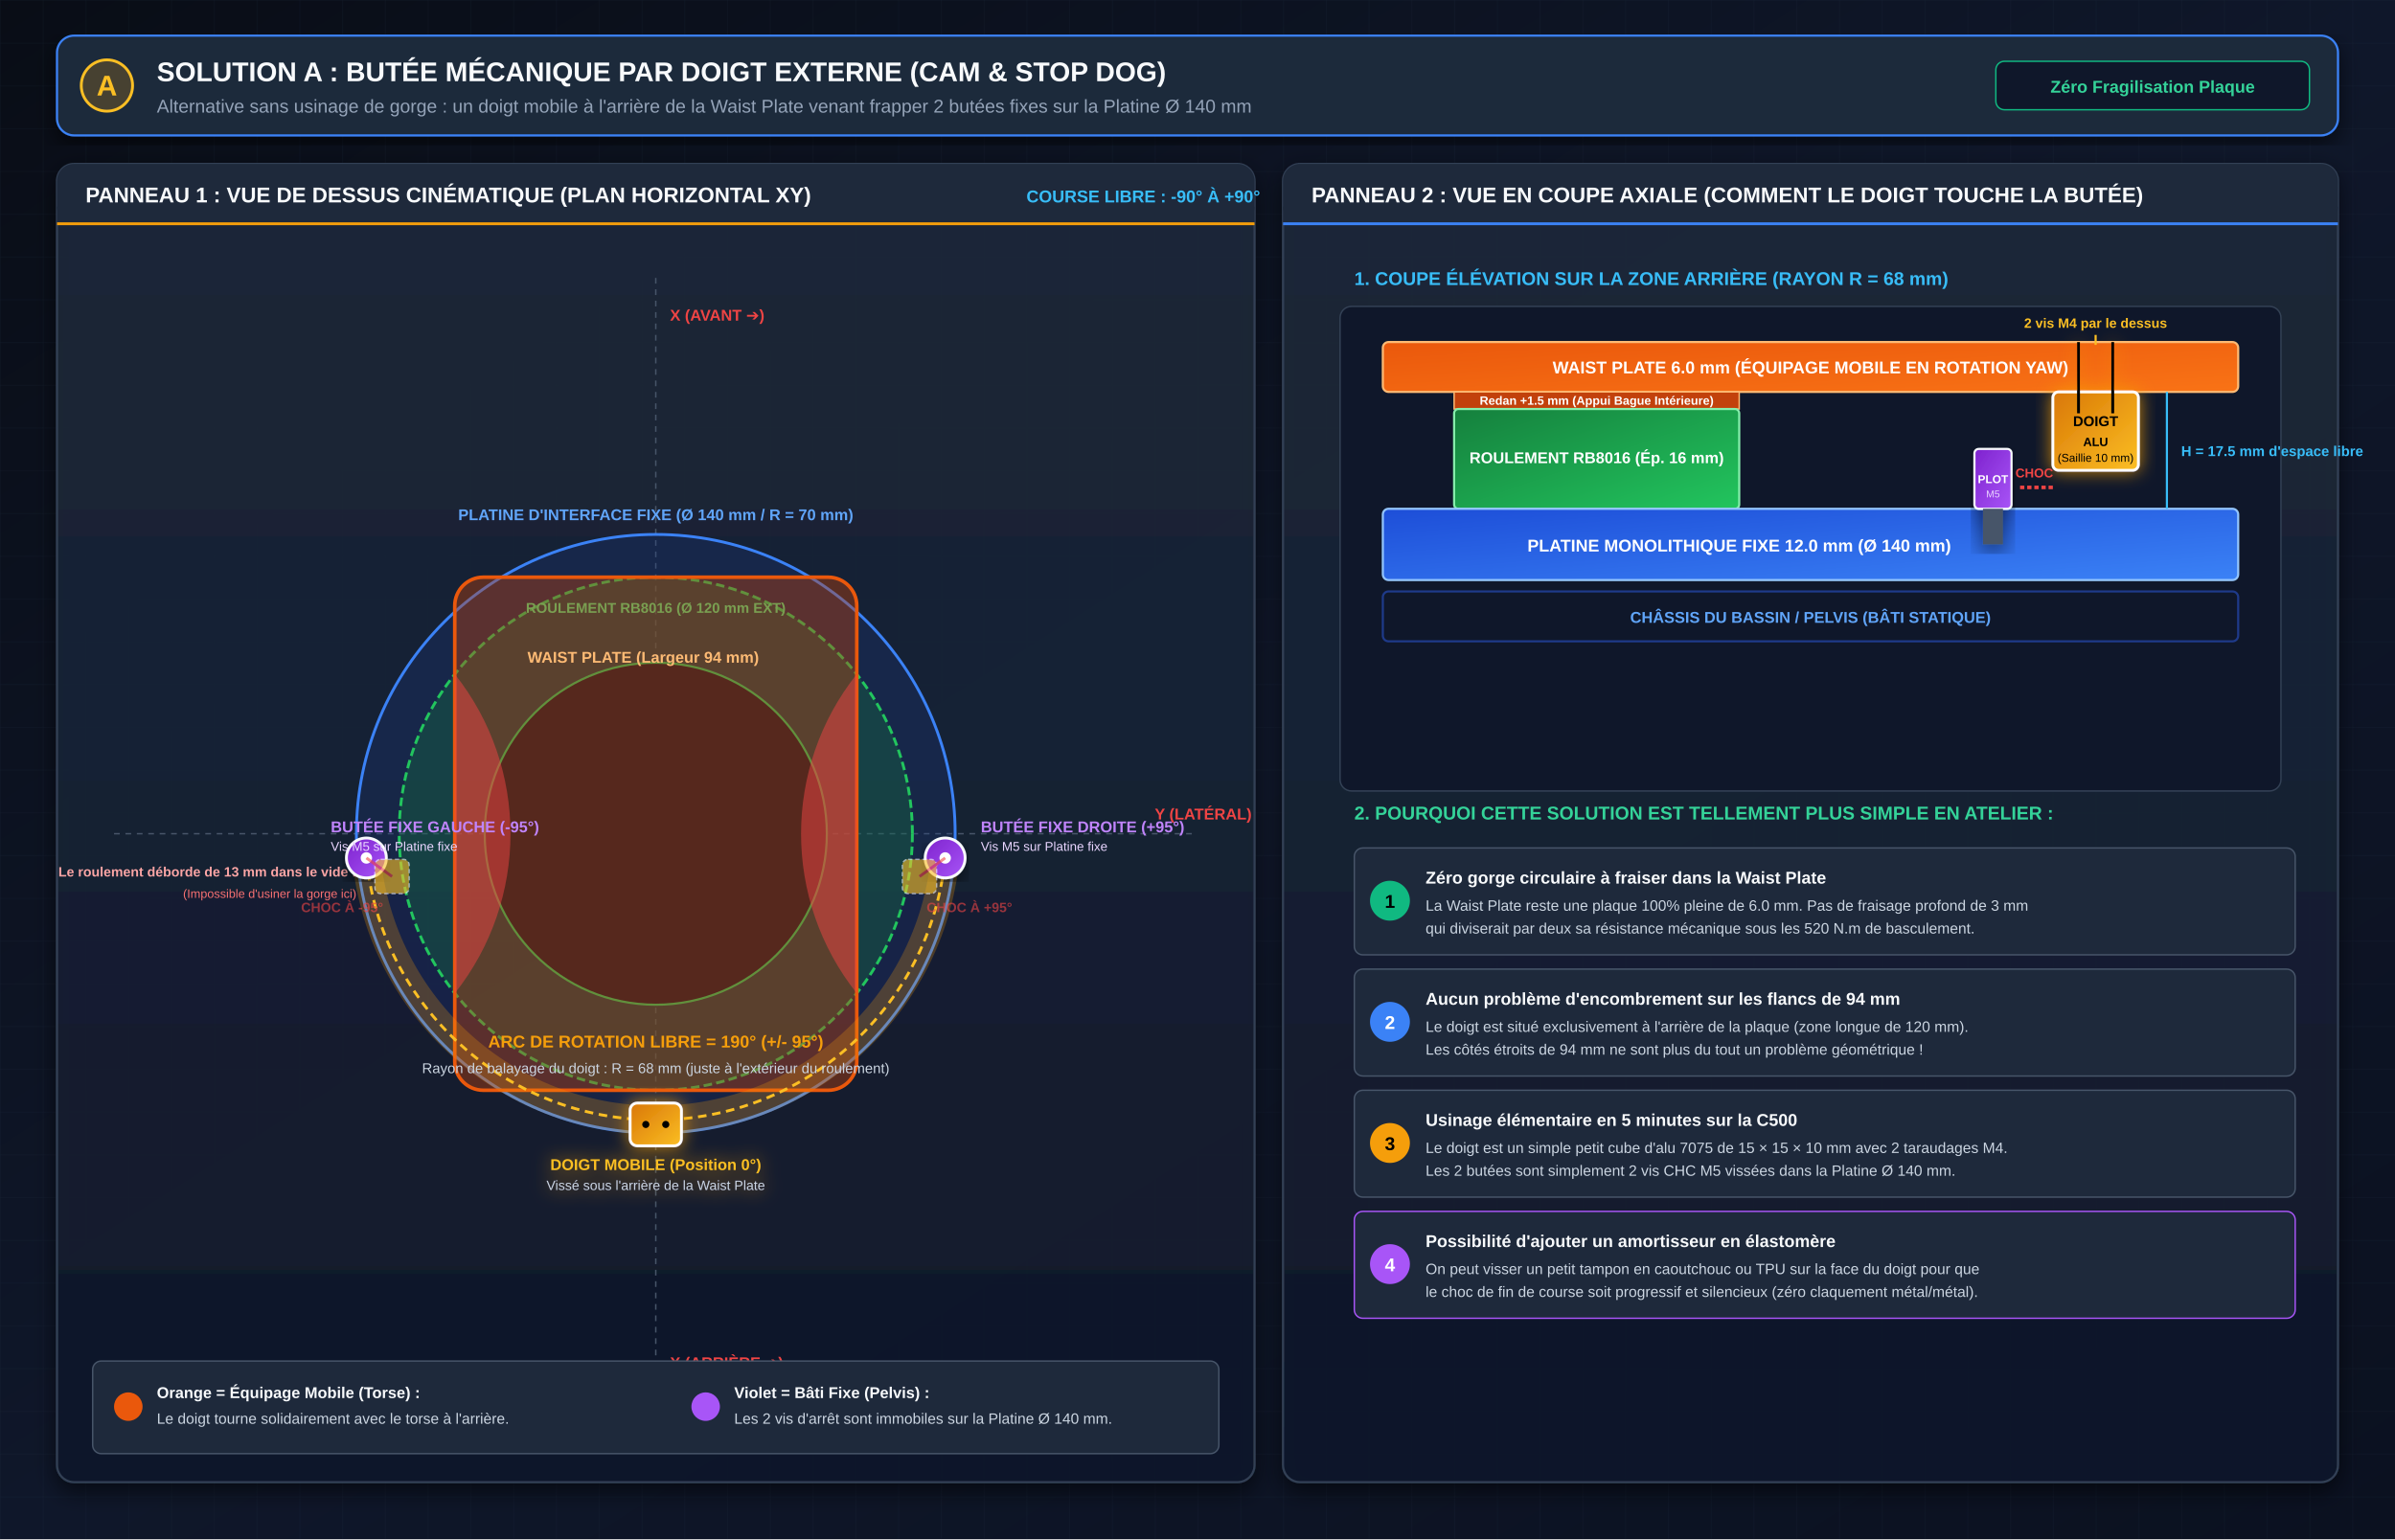
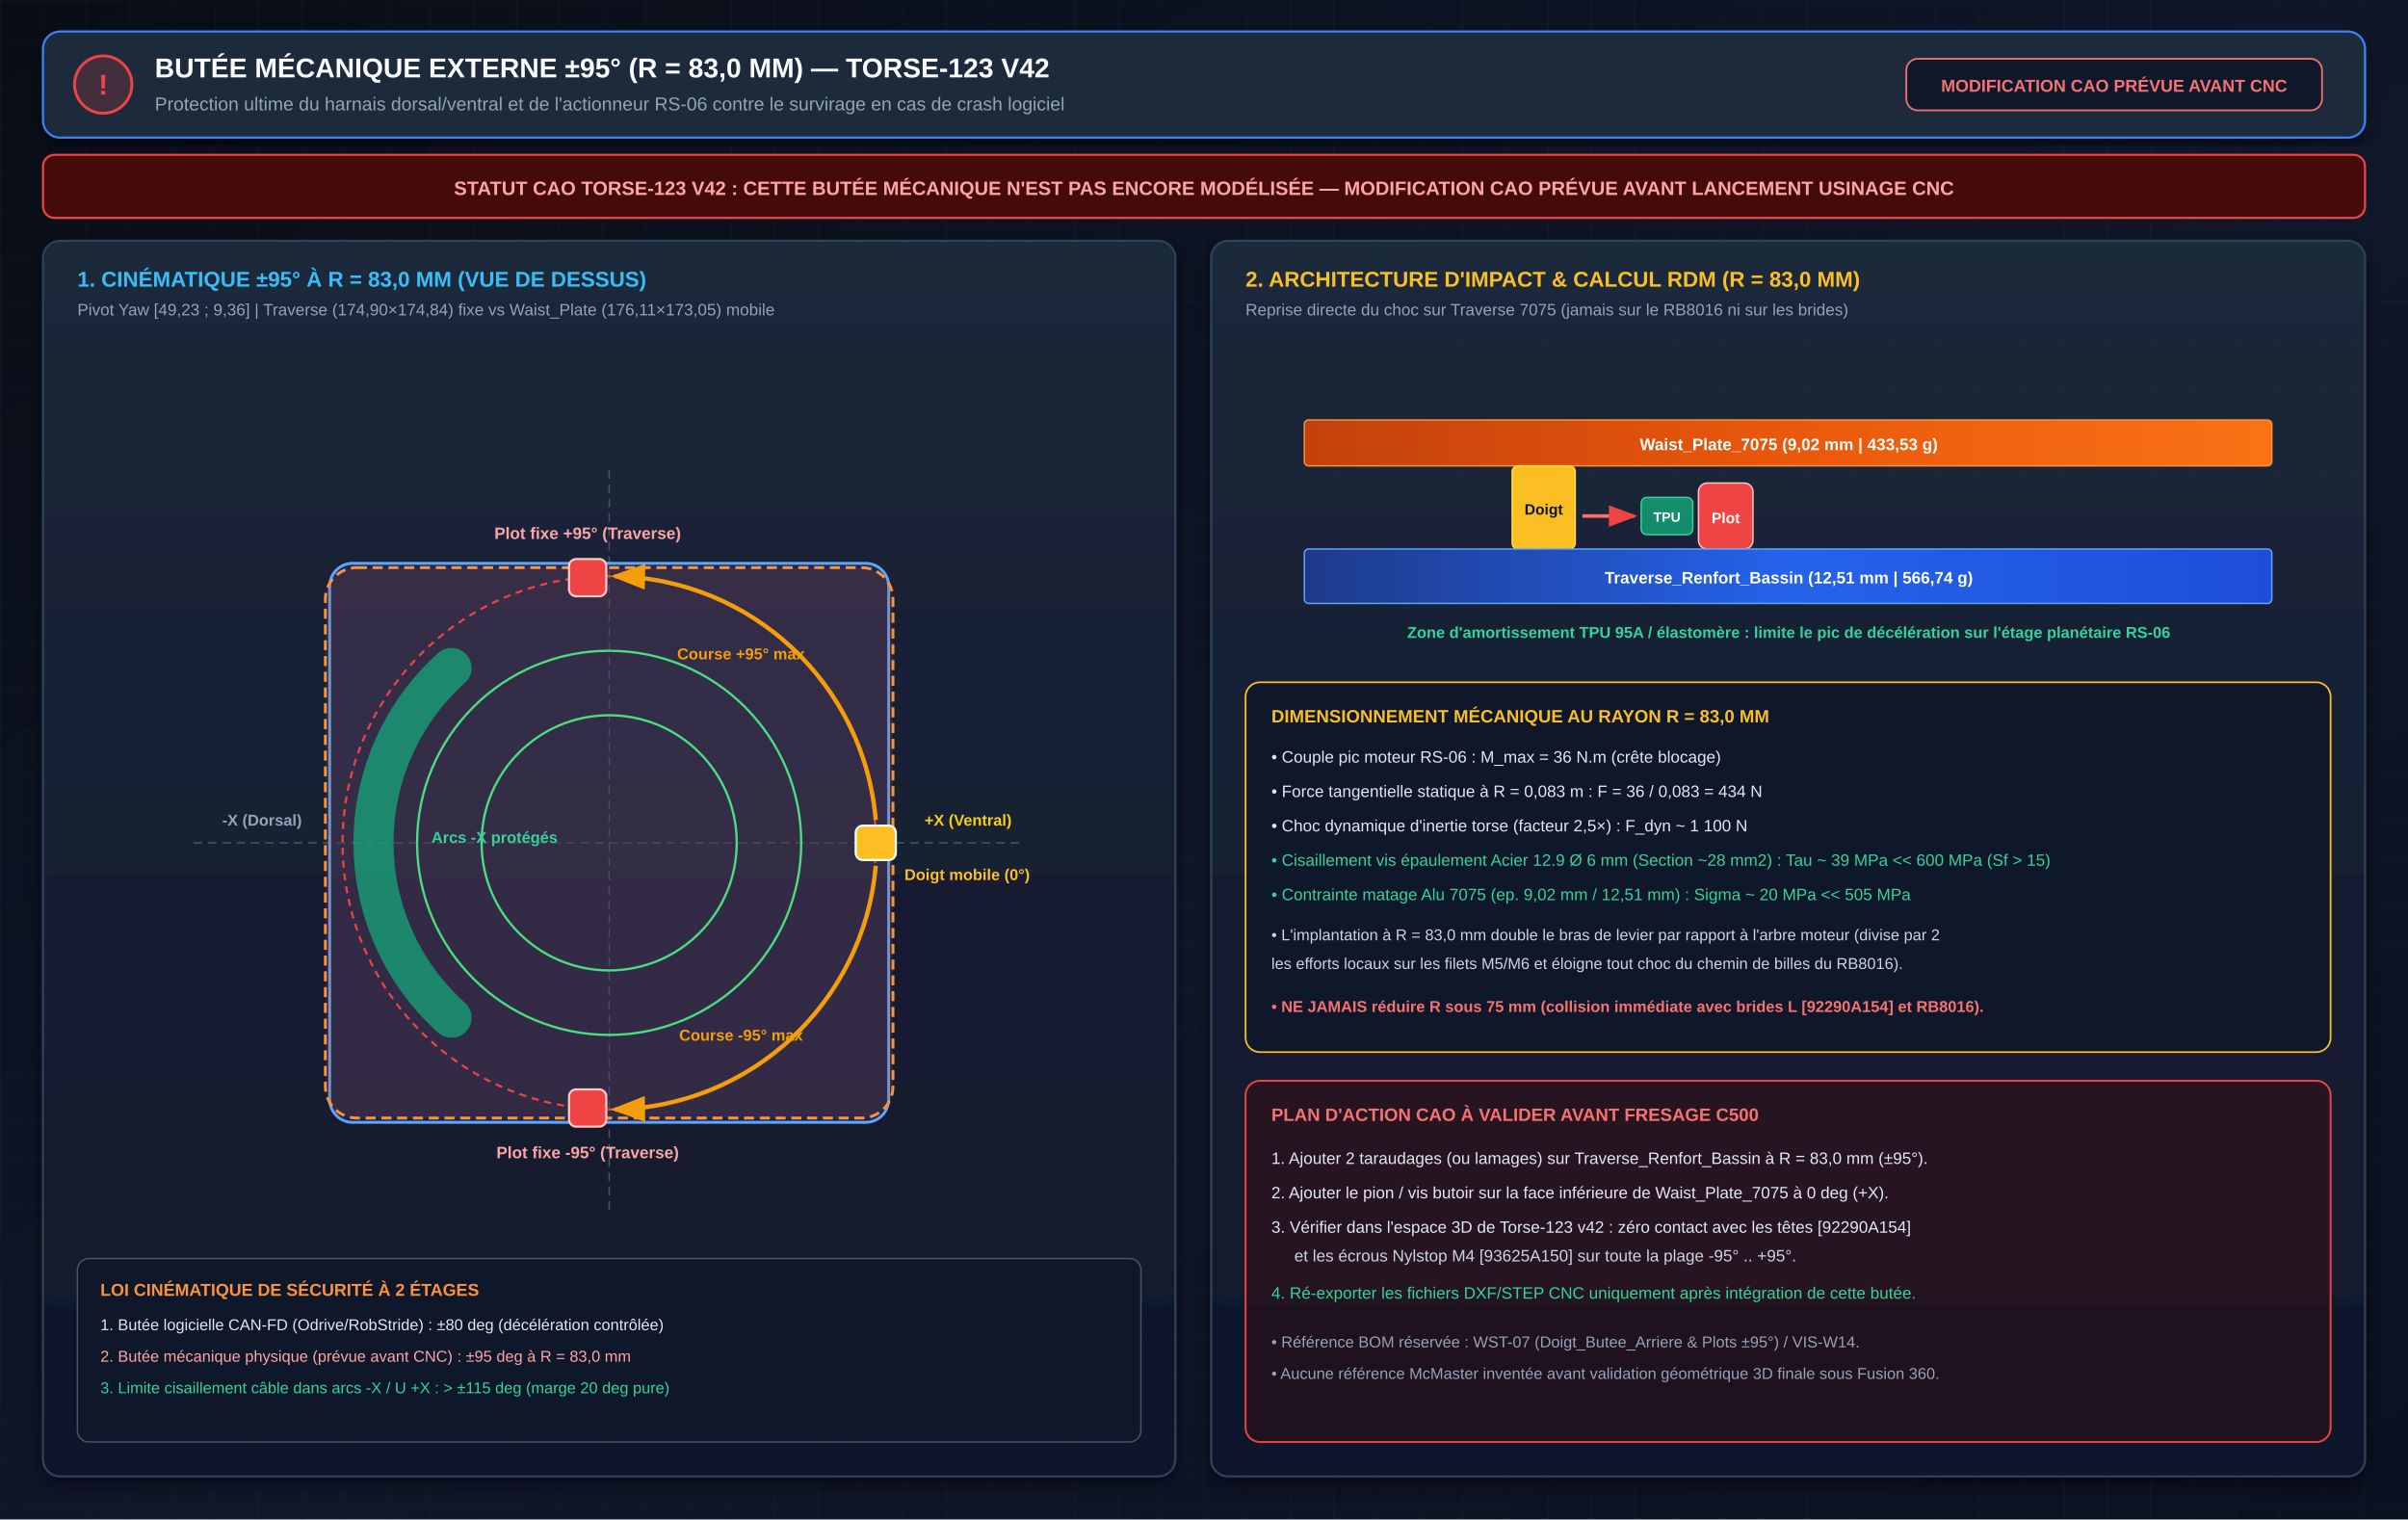
- <svg xmlns="http://www.w3.org/2000/svg" viewBox="0 0 1680 1080" width="100%" height="100%">
+ <svg xmlns="http://www.w3.org/2000/svg" viewBox="0 0 1680 1060" width="100%" height="100%">
  <defs>
    <linearGradient id="bgGrad" x1="0%" y1="0%" x2="100%" y2="100%">
      <stop offset="0%" stop-color="#090d16" />
-       <stop offset="50%" stop-color="#0f172a" />
+       <stop offset="55%" stop-color="#0f172a" />
      <stop offset="100%" stop-color="#0b1120" />
    </linearGradient>
-     <linearGradient id="cardGrad" x1="0%" y1="0%" x2="0%" y2="100%">
-       <stop offset="0%" stop-color="#1e293b" stop-opacity="0.95" />
-       <stop offset="100%" stop-color="#0f172a" stop-opacity="0.95" />
+     <linearGradient id="panelGrad" x1="0%" y1="0%" x2="0%" y2="100%">
+       <stop offset="0%" stop-color="#1e293b" stop-opacity="0.96" />
+       <stop offset="100%" stop-color="#0f172a" stop-opacity="0.96" />
    </linearGradient>
-     <linearGradient id="mobileGrad" x1="0%" y1="0%" x2="100%" y2="100%">
-       <stop offset="0%" stop-color="#ea580c" />
+     <linearGradient id="aluOrange" x1="0%" y1="0%" x2="100%" y2="0%">
+       <stop offset="0%" stop-color="#c2410c" />
+       <stop offset="50%" stop-color="#ea580c" />
      <stop offset="100%" stop-color="#f97316" />
    </linearGradient>
-     <linearGradient id="fixedGrad" x1="0%" y1="0%" x2="100%" y2="100%">
-       <stop offset="0%" stop-color="#1d4ed8" />
-       <stop offset="100%" stop-color="#3b82f6" />
+     <linearGradient id="aluAmber" x1="0%" y1="0%" x2="100%" y2="0%">
+       <stop offset="0%" stop-color="#b45309" />
+       <stop offset="50%" stop-color="#f59e0b" />
+       <stop offset="100%" stop-color="#d97706" />
    </linearGradient>
-     <linearGradient id="bearingGrad" x1="0%" y1="0%" x2="100%" y2="100%">
+     <linearGradient id="aluBlue" x1="0%" y1="0%" x2="100%" y2="0%">
+       <stop offset="0%" stop-color="#1e3a8a" />
+       <stop offset="50%" stop-color="#2563eb" />
+       <stop offset="100%" stop-color="#1d4ed8" />
+     </linearGradient>
+     <linearGradient id="steelGreen" x1="0%" y1="0%" x2="100%" y2="0%">
      <stop offset="0%" stop-color="#15803d" />
-       <stop offset="100%" stop-color="#22c55e" />
+       <stop offset="50%" stop-color="#22c55e" />
+       <stop offset="100%" stop-color="#16a34a" />
    </linearGradient>
-     <linearGradient id="fingerGrad" x1="0%" y1="0%" x2="100%" y2="100%">
-       <stop offset="0%" stop-color="#d97706" />
-       <stop offset="100%" stop-color="#fbbf24" />
+     <linearGradient id="motorSlate" x1="0%" y1="0%" x2="100%" y2="0%">
+       <stop offset="0%" stop-color="#334155" />
+       <stop offset="50%" stop-color="#475569" />
+       <stop offset="100%" stop-color="#1e293b" />
    </linearGradient>
-     <linearGradient id="postGrad" x1="0%" y1="0%" x2="100%" y2="100%">
-       <stop offset="0%" stop-color="#7e22ce" />
-       <stop offset="100%" stop-color="#a855f7" />
-     </linearGradient>
-     <filter id="dropShadow" x="-10%" y="-10%" width="120%" height="120%">
-       <feDropShadow dx="0" dy="6" stdDeviation="8" flood-color="#000000" flood-opacity="0.6" />
+     <pattern id="gridPat" width="30" height="30" patternUnits="userSpaceOnUse">
+       <path d="M 30 0 L 0 0 0 30" fill="none" stroke="#334155" stroke-width="0.55" stroke-opacity="0.28" />
+     </pattern>
+     <marker id="arrCyan" markerWidth="8" markerHeight="8" refX="7" refY="4" orient="auto">
+       <polygon points="0 1, 8 4, 0 7" fill="#38bdf8" />
+     </marker>
+     <marker id="arrRed" markerWidth="8" markerHeight="8" refX="7" refY="4" orient="auto">
+       <polygon points="0 1, 8 4, 0 7" fill="#ef4444" />
+     </marker>
+     <marker id="arrAmber" markerWidth="8" markerHeight="8" refX="7" refY="4" orient="auto">
+       <polygon points="0 1, 8 4, 0 7" fill="#f59e0b" />
+     </marker>
+     <marker id="arrGreen" markerWidth="8" markerHeight="8" refX="7" refY="4" orient="auto">
+       <polygon points="0 1, 8 4, 0 7" fill="#10b981" />
+     </marker>
+     <filter id="cardShadow" x="-8%" y="-8%" width="116%" height="116%">
+       <feDropShadow dx="0" dy="5" stdDeviation="6" flood-color="#000000" flood-opacity="0.55" />
    </filter>
-     <filter id="glowAmber" x="-20%" y="-20%" width="140%" height="140%">
-       <feDropShadow dx="0" dy="0" stdDeviation="6" flood-color="#f59e0b" flood-opacity="0.8" />
-     </filter>
-     <filter id="glowCyan" x="-20%" y="-20%" width="140%" height="140%">
-       <feDropShadow dx="0" dy="0" stdDeviation="6" flood-color="#38bdf8" flood-opacity="0.7" />
-     </filter>
-     <pattern id="techGrid" width="30" height="30" patternUnits="userSpaceOnUse">
-       <path d="M 30 0 L 0 0 0 30" fill="none" stroke="#334155" stroke-width="0.5" stroke-opacity="0.25" />
-     </pattern>
  </defs>
-   <rect width="1680" height="1080" fill="url(#bgGrad)" />
-   <rect width="1680" height="1080" fill="url(#techGrid)" />
-   <g transform="translate(40, 25)">
-     <rect width="1600" height="70" rx="12" fill="#1e293b" stroke="#3b82f6" stroke-width="1.5" filter="url(#dropShadow)" />
-     <circle cx="35" cy="35" r="18" fill="#f59e0b" fill-opacity="0.2" stroke="#fbbf24" stroke-width="2" />
-     <text x="35" y="42" font-family="Arial, sans-serif" font-size="20" font-weight="bold" fill="#fbbf24" text-anchor="middle">A</text>
-     <text x="70" y="32" font-family="Arial, sans-serif" font-size="19" font-weight="bold" fill="#f8fafc">
-       SOLUTION A : BUTÉE MÉCANIQUE PAR DOIGT EXTERNE (CAM &amp; STOP DOG)
-     </text>
-     <text x="70" y="54" font-family="Arial, sans-serif" font-size="13" fill="#94a3b8">
-       Alternative sans usinage de gorge : un doigt mobile à l'arrière de la Waist Plate venant frapper 2 butées fixes sur la Platine Ø 140 mm
-     </text>
-     <rect x="1360" y="18" width="220" height="34" rx="6" fill="#0f172a" stroke="#10b981" stroke-width="1" />
-     <text x="1470" y="40" font-family="Arial, sans-serif" font-size="12" font-weight="bold" fill="#34d399" text-anchor="middle">
-       Zéro Fragilisation Plaque
-     </text>
+   <rect width="1680" height="1060" fill="url(#bgGrad)" />
+   <rect width="1680" height="1060" fill="url(#gridPat)" />
+   <g transform="translate(30, 22)">
+     <rect width="1620" height="74" rx="12" fill="#1e293b" stroke="#3b82f6" stroke-width="1.5" filter="url(#cardShadow)" />
+     <circle cx="42" cy="37" r="20" fill="#ef4444" fill-opacity="0.18" stroke="#ef4444" stroke-width="2" />
+     <text x="42" y="44" font-family="Arial, sans-serif" font-size="20" font-weight="bold" fill="#ef4444" text-anchor="middle">!</text>
+     <text x="78" y="32" font-family="Arial, sans-serif" font-size="19" font-weight="bold" fill="#f8fafc">BUTÉE MÉCANIQUE EXTERNE ±95° (R = 83,0 MM) — TORSE-123 V42</text>
+     <text x="78" y="55" font-family="Arial, sans-serif" font-size="13" fill="#94a3b8">Protection ultime du harnais dorsal/ventral et de l'actionneur RS-06 contre le survirage en cas de crash logiciel</text>
+     <rect x="1300" y="19" width="290" height="36" rx="8" fill="#0f172a" stroke="#f87171" stroke-width="1.2" />
+     <text x="1445" y="42" font-family="Arial, sans-serif" font-size="12" font-weight="bold" fill="#f87171" text-anchor="middle">MODIFICATION CAO PRÉVUE AVANT CNC</text>
  </g>
-   <g transform="translate(40, 115)">
-     <rect width="840" height="925" rx="12" fill="url(#cardGrad)" stroke="#334155" stroke-width="1.5" filter="url(#dropShadow)" />
-     <rect width="840" height="42" rx="12" fill="#1e293b" />
-     <rect y="30" width="840" height="12" fill="#1e293b" />
-     <line x1="0" y1="42" x2="840" y2="42" stroke="#f59e0b" stroke-width="2" />
-     <text x="20" y="27" font-family="Arial, sans-serif" font-size="15" font-weight="bold" fill="#f8fafc">
-       PANNEAU 1 : VUE DE DESSUS CINÉMATIQUE (PLAN HORIZONTAL XY)
-     </text>
-     <text x="680" y="27" font-family="Arial, sans-serif" font-size="12" font-weight="bold" fill="#38bdf8">
-       COURSE LIBRE : -90° À +90°
-     </text>
-     <g transform="translate(420, 470)">
-       <line x1="-380" y1="0" x2="380" y2="0" stroke="#475569" stroke-width="1" stroke-dasharray="4,4" />
-       <line x1="0" y1="-390" x2="0" y2="390" stroke="#475569" stroke-width="1" stroke-dasharray="4,4" />
-       <text x="350" y="-10" font-family="Arial, sans-serif" font-size="11" font-weight="bold" fill="#ef4444">Y (LATÉRAL)</text>
-       <text x="10" y="-360" font-family="Arial, sans-serif" font-size="11" font-weight="bold" fill="#ef4444">X (AVANT ➔)</text>
-       <text x="10" y="375" font-family="Arial, sans-serif" font-size="11" font-weight="bold" fill="#ef4444">X (ARRIÈRE ➔)</text>
-       <circle cx="0" cy="0" r="210" fill="#1e3a8a" fill-opacity="0.25" stroke="#3b82f6" stroke-width="2" />
-       <text x="0" y="-220" font-family="Arial, sans-serif" font-size="11" font-weight="bold" fill="#60a5fa" text-anchor="middle">
-         PLATINE D'INTERFACE FIXE (Ø 140 mm / R = 70 mm)
-       </text>
-       <circle cx="0" cy="0" r="180" fill="#15803d" fill-opacity="0.3" stroke="#22c55e" stroke-width="2" stroke-dasharray="6,3" />
-       <circle cx="0" cy="0" r="120" fill="#0f172a" stroke="#22c55e" stroke-width="1.5" />
-       <text x="0" y="-155" font-family="Arial, sans-serif" font-size="10" font-weight="bold" fill="#4ade80" text-anchor="middle">
-         ROULEMENT RB8016 (Ø 120 mm EXT)
-       </text>
-       <rect x="-141" y="-180" width="282" height="360" rx="20" fill="#c2410c" fill-opacity="0.4" stroke="#ea580c" stroke-width="2.5" />
-       <text x="-90" y="-120" font-family="Arial, sans-serif" font-size="11" font-weight="bold" fill="#fdba74">
-         WAIST PLATE (Largeur 94 mm)
-       </text>
-       <path d="M -141 -112 A 180 180 0 0 1 -141 112 Z" fill="#ef4444" fill-opacity="0.5" />
-       <path d="M 141 -112 A 180 180 0 0 0 141 112 Z" fill="#ef4444" fill-opacity="0.5" />
-       <text x="-210" y="30" font-family="Arial, sans-serif" font-size="9.5" font-weight="bold" fill="#fca5a5" text-anchor="end">
-         Le roulement déborde de 13 mm dans le vide !
-       </text>
-       <text x="-210" y="45" font-family="Arial, sans-serif" font-size="8.5" fill="#f87171" text-anchor="end">
-         (Impossible d'usiner la gorge ici)
-       </text>
-       <path d="M -203 17 A 204 204 0 0 0 203 17" fill="none" stroke="#f59e0b" stroke-width="20" stroke-opacity="0.25" stroke-linecap="round" />
-       <path d="M -203 17 A 204 204 0 0 0 203 17" fill="none" stroke="#fbbf24" stroke-width="2" stroke-dasharray="6,4" />
-       <g transform="translate(-203, 17)">
-         <circle cx="0" cy="0" r="14" fill="url(#postGrad)" stroke="#f8fafc" stroke-width="2" filter="url(#dropShadow)" />
-         <circle cx="0" cy="0" r="4" fill="#ffffff" />
-         <text x="-25" y="-18" font-family="Arial, sans-serif" font-size="11" font-weight="bold" fill="#c084fc">
-           BUTÉE FIXE GAUCHE (-95°)
-         </text>
-         <text x="-25" y="-5" font-family="Arial, sans-serif" font-size="9" fill="#e9d5ff">
-           Vis M5 sur Platine fixe
-         </text>
-       </g>
-       <g transform="translate(203, 17)">
-         <circle cx="0" cy="0" r="14" fill="url(#postGrad)" stroke="#f8fafc" stroke-width="2" filter="url(#dropShadow)" />
-         <circle cx="0" cy="0" r="4" fill="#ffffff" />
-         <text x="25" y="-18" font-family="Arial, sans-serif" font-size="11" font-weight="bold" fill="#c084fc">
-           BUTÉE FIXE DROITE (+95°)
-         </text>
-         <text x="25" y="-5" font-family="Arial, sans-serif" font-size="9" fill="#e9d5ff">
-           Vis M5 sur Platine fixe
-         </text>
-       </g>
-       <g transform="translate(0, 204)" filter="url(#glowAmber)">
-         <rect x="-18" y="-15" width="36" height="30" rx="5" fill="url(#fingerGrad)" stroke="#ffffff" stroke-width="2" />
-         <circle cx="-7" cy="0" r="2.5" fill="#000000" />
-         <circle cx="7" cy="0" r="2.5" fill="#000000" />
-         <text x="0" y="32" font-family="Arial, sans-serif" font-size="11" font-weight="bold" fill="#fbbf24" text-anchor="middle">
-           DOIGT MOBILE (Position 0°)
-         </text>
-         <text x="0" y="46" font-family="Arial, sans-serif" font-size="9.5" fill="#cbd5e1" text-anchor="middle">
-           Vissé sous l'arrière de la Waist Plate
-         </text>
-       </g>
-       <g transform="translate(-185, 30)" opacity="0.6">
-         <rect x="-12" y="-12" width="24" height="24" rx="4" fill="#fbbf24" stroke="#ffffff" stroke-dasharray="3,2" />
-         <line x1="0" y1="0" x2="-18" y2="-13" stroke="#ef4444" stroke-width="2" />
-         <text x="-35" y="25" font-family="Arial, sans-serif" font-size="9.5" font-weight="bold" fill="#ef4444" text-anchor="middle">
-           CHOC À -95°
-         </text>
-       </g>
-       <g transform="translate(185, 30)" opacity="0.6">
-         <rect x="-12" y="-12" width="24" height="24" rx="4" fill="#fbbf24" stroke="#ffffff" stroke-dasharray="3,2" />
-         <line x1="0" y1="0" x2="18" y2="-13" stroke="#ef4444" stroke-width="2" />
-         <text x="35" y="25" font-family="Arial, sans-serif" font-size="9.5" font-weight="bold" fill="#ef4444" text-anchor="middle">
-           CHOC À +95°
-         </text>
-       </g>
-       <text x="0" y="150" font-family="Arial, sans-serif" font-size="12" font-weight="bold" fill="#f59e0b" text-anchor="middle">
-         ARC DE ROTATION LIBRE = 190° (+/- 95°)
-       </text>
-       <text x="0" y="168" font-family="Arial, sans-serif" font-size="10" fill="#cbd5e1" text-anchor="middle">
-         Rayon de balayage du doigt : R = 68 mm (juste à l'extérieur du roulement)
-       </text>
+   <g transform="translate(30, 108)">
+     <rect width="1620" height="44" rx="8" fill="#450a0a" stroke="#ef4444" stroke-width="1.5" />
+     <text x="810" y="28" font-family="Arial, sans-serif" font-size="13.5" font-weight="bold" fill="#fca5a5" text-anchor="middle">STATUT CAO TORSE-123 V42 : CETTE BUTÉE MÉCANIQUE N'EST PAS ENCORE MODÉLISÉE — MODIFICATION CAO PRÉVUE AVANT LANCEMENT USINAGE CNC</text>
+   </g>
+   <g transform="translate(30, 168)">
+     <rect width="790" height="862" rx="12" fill="url(#panelGrad)" stroke="#334155" stroke-width="1.5" filter="url(#cardShadow)" />
+     <text x="24" y="32" font-family="Arial, sans-serif" font-size="15" font-weight="bold" fill="#38bdf8">1. CINÉMATIQUE ±95° À R = 83,0 MM (VUE DE DESSUS)</text>
+     <text x="24" y="52" font-family="Arial, sans-serif" font-size="11.5" fill="#94a3b8">Pivot Yaw [49,23 ; 9,36] | Traverse (174,90×174,84) fixe vs Waist_Plate (176,11×173,05) mobile</text>
+     <g transform="translate(395, 420)">
+       <line x1="-290" y1="0" x2="290" y2="0" stroke="#475569" stroke-dasharray="6,4" />
+       <line x1="0" y1="-260" x2="0" y2="260" stroke="#475569" stroke-dasharray="6,4" />
+       <text x="-270" y="-12" font-family="Arial, sans-serif" font-size="11" font-weight="bold" fill="#94a3b8">-X (Dorsal)</text>
+       <text x="220" y="-12" font-family="Arial, sans-serif" font-size="11" font-weight="bold" fill="#facc15">+X (Ventral)</text>
+       <rect x="-195" y="-195" width="390" height="390" rx="16" fill="#1e3a8a" fill-opacity="0.35" stroke="#60a5fa" stroke-width="2" />
+       <rect x="-198" y="-192" width="396" height="384" rx="22" fill="#c2410c" fill-opacity="0.16" stroke="#fb923c" stroke-width="2" stroke-dasharray="7,4" />
+       <circle cx="0" cy="0" r="134" fill="none" stroke="#4ade80" stroke-width="1.6" />
+       <circle cx="0" cy="0" r="89" fill="none" stroke="#4ade80" stroke-width="1.6" />
+       <circle cx="0" cy="0" r="186" fill="none" stroke="#ef4444" stroke-width="1.5" stroke-dasharray="5,4" />
+       <path d="M -110 -122 A 164 164 0 0 0 -110 122" fill="none" stroke="#10b981" stroke-width="28" stroke-linecap="round" stroke-opacity="0.65" />
+       <rect x="172" y="-12" width="28" height="24" rx="5" fill="#fbbf24" stroke="#ffffff" stroke-width="1.5" />
+       <text x="206" y="26" font-family="Arial, sans-serif" font-size="11" font-weight="bold" fill="#fbbf24">Doigt mobile (0°)</text>
+       <rect x="-28" y="-198" width="26" height="26" rx="5" fill="#ef4444" stroke="#fecaca" stroke-width="1.5" />
+       <rect x="-28" y="172" width="26" height="26" rx="5" fill="#ef4444" stroke="#fecaca" stroke-width="1.5" />
+       <text x="-15" y="-212" font-family="Arial, sans-serif" font-size="11.5" font-weight="bold" fill="#fca5a5" text-anchor="middle">Plot fixe +95° (Traverse)</text>
+       <text x="-15" y="220" font-family="Arial, sans-serif" font-size="11.5" font-weight="bold" fill="#fca5a5" text-anchor="middle">Plot fixe -95° (Traverse)</text>
+       <path d="M 186 -16 A 186 186 0 0 0 4 -186" fill="none" stroke="#f59e0b" stroke-width="3" marker-end="url(#arrAmber)" />
+       <path d="M 186 16 A 186 186 0 0 1 4 186" fill="none" stroke="#f59e0b" stroke-width="3" marker-end="url(#arrAmber)" />
+       <text x="92" y="-128" font-family="Arial, sans-serif" font-size="11" font-weight="bold" fill="#f59e0b" text-anchor="middle">Course +95° max</text>
+       <text x="92" y="138" font-family="Arial, sans-serif" font-size="11" font-weight="bold" fill="#f59e0b" text-anchor="middle">Course -95° max</text>
+       <text x="-80" y="0" font-family="Arial, sans-serif" font-size="11" font-weight="bold" fill="#34d399" text-anchor="middle">Arcs -X protégés</text>
    </g>
-     <g transform="translate(25, 840)">
-       <rect width="790" height="65" rx="6" fill="#1e293b" stroke="#475569" stroke-width="1" />
-       <circle cx="25" cy="32" r="10" fill="#ea580c" />
-       <text x="45" y="26" font-family="Arial, sans-serif" font-size="11" font-weight="bold" fill="#f8fafc">
-         Orange = Équipage Mobile (Torse) :
-       </text>
-       <text x="45" y="44" font-family="Arial, sans-serif" font-size="10.5" fill="#cbd5e1">
-         Le doigt tourne solidairement avec le torse à l'arrière.
-       </text>
-       <circle cx="430" cy="32" r="10" fill="#a855f7" />
-       <text x="450" y="26" font-family="Arial, sans-serif" font-size="11" font-weight="bold" fill="#f8fafc">
-         Violet = Bâti Fixe (Pelvis) :
-       </text>
-       <text x="450" y="44" font-family="Arial, sans-serif" font-size="10.5" fill="#cbd5e1">
-         Les 2 vis d'arrêt sont immobiles sur la Platine Ø 140 mm.
-       </text>
+     <rect x="24" y="710" width="742" height="128" rx="8" fill="#0f172a" stroke="#475569" />
+     <text x="40" y="736" font-family="Arial, sans-serif" font-size="12" font-weight="bold" fill="#fb923c">LOI CINÉMATIQUE DE SÉCURITÉ À 2 ÉTAGES</text>
+     <text x="40" y="760" font-family="Arial, sans-serif" font-size="11" fill="#e2e8f0">1. Butée logicielle CAN-FD (Odrive/RobStride) : ±80 deg (décélération contrôlée)</text>
+     <text x="40" y="782" font-family="Arial, sans-serif" font-size="11" fill="#fca5a5">2. Butée mécanique physique (prévue avant CNC) : ±95 deg à R = 83,0 mm</text>
+     <text x="40" y="804" font-family="Arial, sans-serif" font-size="11" fill="#34d399">3. Limite cisaillement câble dans arcs -X / U +X : &gt; ±115 deg (marge 20 deg pure)</text>
+   </g>
+   <g transform="translate(845, 168)">
+     <rect width="805" height="862" rx="12" fill="url(#panelGrad)" stroke="#334155" stroke-width="1.5" filter="url(#cardShadow)" />
+     <text x="24" y="32" font-family="Arial, sans-serif" font-size="15" font-weight="bold" fill="#fbbf24">2. ARCHITECTURE D'IMPACT &amp; CALCUL RDM (R = 83,0 MM)</text>
+     <text x="24" y="52" font-family="Arial, sans-serif" font-size="11.5" fill="#94a3b8">Reprise directe du choc sur Traverse 7075 (jamais sur le RB8016 ni sur les brides)</text>
+     <g transform="translate(65, 95)">
+       <rect x="0" y="30" width="675" height="32" rx="3" fill="url(#aluOrange)" stroke="#fb923c" />
+       <text x="338" y="51" font-family="Arial, sans-serif" font-size="11.5" font-weight="bold" fill="#fff" text-anchor="middle">Waist_Plate_7075 (9,02 mm | 433,53 g)</text>
+       <rect x="145" y="62" width="44" height="58" rx="4" fill="#fbbf24" stroke="#fde047" />
+       <text x="167" y="96" font-family="Arial, sans-serif" font-size="10.5" font-weight="bold" fill="#0f172a" text-anchor="middle">Doigt</text>
+       <rect x="275" y="74" width="38" height="46" rx="6" fill="#ef4444" stroke="#fecaca" />
+       <text x="294" y="102" font-family="Arial, sans-serif" font-size="10.5" font-weight="bold" fill="#fff" text-anchor="middle">Plot</text>
+       <rect x="235" y="84" width="36" height="26" rx="4" fill="#10b981" fill-opacity="0.7" stroke="#34d399" />
+       <text x="253" y="101" font-family="Arial, sans-serif" font-size="9.5" font-weight="bold" fill="#fff" text-anchor="middle">TPU</text>
+       <line x1="194" y1="97" x2="230" y2="97" stroke="#f87171" stroke-width="2.5" marker-end="url(#arrRed)" />
+       <rect x="0" y="120" width="675" height="38" rx="3" fill="url(#aluBlue)" stroke="#60a5fa" />
+       <text x="338" y="144" font-family="Arial, sans-serif" font-size="11.5" font-weight="bold" fill="#fff" text-anchor="middle">Traverse_Renfort_Bassin (12,51 mm | 566,74 g)</text>
+       <text x="338" y="182" font-family="Arial, sans-serif" font-size="11" font-weight="bold" fill="#34d399" text-anchor="middle">Zone d'amortissement TPU 95A / élastomère : limite le pic de décélération sur l'étage planétaire RS-06</text>
    </g>
-   </g>
-   <g transform="translate(900, 115)">
-     <rect width="740" height="925" rx="12" fill="url(#cardGrad)" stroke="#334155" stroke-width="1.5" filter="url(#dropShadow)" />
-     <rect width="740" height="42" rx="12" fill="#1e293b" />
-     <rect y="30" width="740" height="12" fill="#1e293b" />
-     <line x1="0" y1="42" x2="740" y2="42" stroke="#3b82f6" stroke-width="2" />
-     <text x="20" y="27" font-family="Arial, sans-serif" font-size="15" font-weight="bold" fill="#f8fafc">
-       PANNEAU 2 : VUE EN COUPE AXIALE (COMMENT LE DOIGT TOUCHE LA BUTÉE)
-     </text>
-     <g transform="translate(40, 65)">
-       <text x="10" y="20" font-family="Arial, sans-serif" font-size="13" font-weight="bold" fill="#38bdf8">
-         1. COUPE ÉLÉVATION SUR LA ZONE ARRIÈRE (RAYON R = 68 mm)
-       </text>
-       <rect y="35" width="660" height="340" rx="8" fill="#0f172a" stroke="#334155" stroke-width="1" />
-       <g transform="translate(30, 60)">
-         <rect x="0" y="0" width="600" height="35" rx="4" fill="url(#mobileGrad)" stroke="#fdba74" stroke-width="1.5" />
-         <text x="300" y="22" font-family="Arial, sans-serif" font-size="12" font-weight="bold" fill="#ffffff" text-anchor="middle">
-           WAIST PLATE 6.0 mm (ÉQUIPAGE MOBILE EN ROTATION YAW)
-         </text>
-         <rect x="50" y="35" width="200" height="12" fill="#c2410c" stroke="#fdba74" stroke-width="1" />
-         <text x="150" y="44" font-family="Arial, sans-serif" font-size="8.5" font-weight="bold" fill="#ffffff" text-anchor="middle">
-           Redan +1.5 mm (Appui Bague Intérieure)
-         </text>
-         <g transform="translate(470, 35)" filter="url(#glowAmber)">
-           <rect x="0" y="0" width="60" height="55" rx="4" fill="url(#fingerGrad)" stroke="#ffffff" stroke-width="2" />
-           <text x="30" y="24" font-family="Arial, sans-serif" font-size="10" font-weight="bold" fill="#000000" text-anchor="middle">
-             DOIGT
-           </text>
-           <text x="30" y="38" font-family="Arial, sans-serif" font-size="8.5" font-weight="bold" fill="#000000" text-anchor="middle">
-             ALU
-           </text>
-           <text x="30" y="49" font-family="Arial, sans-serif" font-size="8" fill="#000000" text-anchor="middle">
-             (Saillie 10 mm)
-           </text>
-           <line x1="18" y1="-35" x2="18" y2="15" stroke="#000000" stroke-width="2" />
-           <line x1="42" y1="-35" x2="42" y2="15" stroke="#000000" stroke-width="2" />
-         </g>
-         <text x="500" y="-10" font-family="Arial, sans-serif" font-size="9.5" font-weight="bold" fill="#fbbf24" text-anchor="middle">
-           2 vis M4 par le dessus
-         </text>
-         <line x1="500" y1="-5" x2="500" y2="2" stroke="#fbbf24" stroke-width="1.5" />
-       </g>
-       <g transform="translate(80, 107)">
-         <rect x="0" y="0" width="200" height="70" rx="3" fill="url(#bearingGrad)" stroke="#86efac" stroke-width="1.5" />
-         <text x="100" y="38" font-family="Arial, sans-serif" font-size="11" font-weight="bold" fill="#ffffff" text-anchor="middle">
-           ROULEMENT RB8016 (Ép. 16 mm)
-         </text>
-       </g>
-       <g transform="translate(30, 177)">
-         <rect x="0" y="0" width="600" height="50" rx="4" fill="url(#fixedGrad)" stroke="#93c5fd" stroke-width="1.5" />
-         <text x="250" y="30" font-family="Arial, sans-serif" font-size="12" font-weight="bold" fill="#ffffff" text-anchor="middle">
-           PLATINE MONOLITHIQUE FIXE 12.0 mm (Ø 140 mm)
-         </text>
-         <g transform="translate(415, -42)" filter="url(#dropShadow)">
-           <rect x="0" y="0" width="26" height="42" rx="3" fill="url(#postGrad)" stroke="#f8fafc" stroke-width="1.5" />
-           <text x="13" y="24" font-family="Arial, sans-serif" font-size="8" font-weight="bold" fill="#ffffff" text-anchor="middle">
-             PLOT
-           </text>
-           <text x="13" y="34" font-family="Arial, sans-serif" font-size="7" fill="#e9d5ff" text-anchor="middle">
-             M5
-           </text>
-           <rect x="6" y="42" width="14" height="25" fill="#475569" />
-         </g>
-         <line x1="470" y1="-15" x2="445" y2="-15" stroke="#ef4444" stroke-width="2.5" stroke-dasharray="3,2" />
-         <text x="457" y="-22" font-family="Arial, sans-serif" font-size="9" font-weight="bold" fill="#ef4444" text-anchor="middle">
-           CHOC
-         </text>
-       </g>
-       <rect x="30" y="235" width="600" height="35" rx="4" fill="#0f172a" stroke="#1e3a8a" stroke-width="1.5" />
-       <text x="330" y="257" font-family="Arial, sans-serif" font-size="11" font-weight="bold" fill="#60a5fa" text-anchor="middle">
-         CHÂSSIS DU BASSIN / PELVIS (BÂTI STATIQUE)
-       </text>
-       <line x1="580" y1="95" x2="580" y2="177" stroke="#38bdf8" stroke-width="1.5" />
-       <text x="590" y="140" font-family="Arial, sans-serif" font-size="10" font-weight="bold" fill="#38bdf8">
-         H = 17.5 mm d'espace libre
-       </text>
-     </g>
-     <g transform="translate(40, 460)">
-       <text x="10" y="0" font-family="Arial, sans-serif" font-size="13" font-weight="bold" fill="#34d399">
-         2. POURQUOI CETTE SOLUTION EST TELLEMENT PLUS SIMPLE EN ATELIER :
-       </text>
-       <g transform="translate(10, 20)">
-         <rect width="660" height="75" rx="6" fill="#1e293b" stroke="#475569" stroke-width="1" />
-         <circle cx="25" cy="37" r="14" fill="#10b981" />
-         <text x="25" y="42" font-family="Arial, sans-serif" font-size="13" font-weight="bold" fill="#000000" text-anchor="middle">1</text>
-         <text x="50" y="25" font-family="Arial, sans-serif" font-size="12" font-weight="bold" fill="#f8fafc">
-           Zéro gorge circulaire à fraiser dans la Waist Plate
-         </text>
-         <text x="50" y="44" font-family="Arial, sans-serif" font-size="10.5" fill="#cbd5e1">
-           La Waist Plate reste une plaque 100% pleine de 6.0 mm. Pas de fraisage profond de 3 mm
-         </text>
-         <text x="50" y="60" font-family="Arial, sans-serif" font-size="10.5" fill="#cbd5e1">
-           qui diviserait par deux sa résistance mécanique sous les 520 N.m de basculement.
-         </text>
-       </g>
-       <g transform="translate(10, 105)">
-         <rect width="660" height="75" rx="6" fill="#1e293b" stroke="#475569" stroke-width="1" />
-         <circle cx="25" cy="37" r="14" fill="#3b82f6" />
-         <text x="25" y="42" font-family="Arial, sans-serif" font-size="13" font-weight="bold" fill="#ffffff" text-anchor="middle">2</text>
-         <text x="50" y="25" font-family="Arial, sans-serif" font-size="12" font-weight="bold" fill="#f8fafc">
-           Aucun problème d'encombrement sur les flancs de 94 mm
-         </text>
-         <text x="50" y="44" font-family="Arial, sans-serif" font-size="10.5" fill="#cbd5e1">
-           Le doigt est situé exclusivement à l'arrière de la plaque (zone longue de 120 mm).
-         </text>
-         <text x="50" y="60" font-family="Arial, sans-serif" font-size="10.5" fill="#cbd5e1">
-           Les côtés étroits de 94 mm ne sont plus du tout un problème géométrique !
-         </text>
-       </g>
-       <g transform="translate(10, 190)">
-         <rect width="660" height="75" rx="6" fill="#1e293b" stroke="#475569" stroke-width="1" />
-         <circle cx="25" cy="37" r="14" fill="#f59e0b" />
-         <text x="25" y="42" font-family="Arial, sans-serif" font-size="13" font-weight="bold" fill="#000000" text-anchor="middle">3</text>
-         <text x="50" y="25" font-family="Arial, sans-serif" font-size="12" font-weight="bold" fill="#f8fafc">
-           Usinage élémentaire en 5 minutes sur la C500
-         </text>
-         <text x="50" y="44" font-family="Arial, sans-serif" font-size="10.5" fill="#cbd5e1">
-           Le doigt est un simple petit cube d'alu 7075 de 15 × 15 × 10 mm avec 2 taraudages M4.
-         </text>
-         <text x="50" y="60" font-family="Arial, sans-serif" font-size="10.5" fill="#cbd5e1">
-           Les 2 butées sont simplement 2 vis CHC M5 vissées dans la Platine Ø 140 mm.
-         </text>
-       </g>
-       <g transform="translate(10, 275)">
-         <rect width="660" height="75" rx="6" fill="#1e293b" stroke="#a855f7" stroke-width="1" />
-         <circle cx="25" cy="37" r="14" fill="#a855f7" />
-         <text x="25" y="42" font-family="Arial, sans-serif" font-size="13" font-weight="bold" fill="#ffffff" text-anchor="middle">4</text>
-         <text x="50" y="25" font-family="Arial, sans-serif" font-size="12" font-weight="bold" fill="#f8fafc">
-           Possibilité d'ajouter un amortisseur en élastomère
-         </text>
-         <text x="50" y="44" font-family="Arial, sans-serif" font-size="10.5" fill="#cbd5e1">
-           On peut visser un petit tampon en caoutchouc ou TPU sur la face du doigt pour que
-         </text>
-         <text x="50" y="60" font-family="Arial, sans-serif" font-size="10.5" fill="#cbd5e1">
-           le choc de fin de course soit progressif et silencieux (zéro claquement métal/métal).
-         </text>
-       </g>
-     </g>
+     <rect x="24" y="308" width="757" height="258" rx="10" fill="#0f172a" stroke="#fbbf24" stroke-width="1.2" />
+     <text x="42" y="336" font-family="Arial, sans-serif" font-size="12.5" font-weight="bold" fill="#fbbf24">DIMENSIONNEMENT MÉCANIQUE AU RAYON R = 83,0 MM</text>
+     <text x="42" y="364" font-family="Arial, sans-serif" font-size="11.5" fill="#e2e8f0">• Couple pic moteur RS-06 : M_max = 36 N.m (crête blocage)</text>
+     <text x="42" y="388" font-family="Arial, sans-serif" font-size="11.5" fill="#e2e8f0">• Force tangentielle statique à R = 0,083 m : F = 36 / 0,083 = 434 N</text>
+     <text x="42" y="412" font-family="Arial, sans-serif" font-size="11.5" fill="#e2e8f0">• Choc dynamique d'inertie torse (facteur 2,5×) : F_dyn ~ 1 100 N</text>
+     <text x="42" y="436" font-family="Arial, sans-serif" font-size="11.5" fill="#34d399">• Cisaillement vis épaulement Acier 12.9 Ø 6 mm (Section ~28 mm2) : Tau ~ 39 MPa &lt;&lt; 600 MPa (Sf &gt; 15)</text>
+     <text x="42" y="460" font-family="Arial, sans-serif" font-size="11.5" fill="#34d399">• Contrainte matage Alu 7075 (ep. 9,02 mm / 12,51 mm) : Sigma ~ 20 MPa &lt;&lt; 505 MPa</text>
+     <text x="42" y="488" font-family="Arial, sans-serif" font-size="11" fill="#cbd5e1">• L'implantation à R = 83,0 mm double le bras de levier par rapport à l'arbre moteur (divise par 2</text>
+     <text x="42" y="508" font-family="Arial, sans-serif" font-size="11" fill="#cbd5e1">  les efforts locaux sur les filets M5/M6 et éloigne tout choc du chemin de billes du RB8016).</text>
+     <text x="42" y="538" font-family="Arial, sans-serif" font-size="11" font-weight="bold" fill="#f87171">• NE JAMAIS réduire R sous 75 mm (collision immédiate avec brides L [92290A154] et RB8016).</text>
+     <rect x="24" y="586" width="757" height="252" rx="10" fill="#450a0a" fill-opacity="0.35" stroke="#ef4444" stroke-width="1.3" />
+     <text x="42" y="614" font-family="Arial, sans-serif" font-size="12.5" font-weight="bold" fill="#f87171">PLAN D'ACTION CAO À VALIDER AVANT FRESAGE C500</text>
+     <text x="42" y="644" font-family="Arial, sans-serif" font-size="11.5" fill="#e2e8f0">1. Ajouter 2 taraudages (ou lamages) sur Traverse_Renfort_Bassin à R = 83,0 mm (±95°).</text>
+     <text x="42" y="668" font-family="Arial, sans-serif" font-size="11.5" fill="#e2e8f0">2. Ajouter le pion / vis butoir sur la face inférieure de Waist_Plate_7075 à 0 deg (+X).</text>
+     <text x="42" y="692" font-family="Arial, sans-serif" font-size="11.5" fill="#e2e8f0">3. Vérifier dans l'espace 3D de Torse-123 v42 : zéro contact avec les têtes [92290A154]</text>
+     <text x="58" y="712" font-family="Arial, sans-serif" font-size="11.5" fill="#cbd5e1">et les écrous Nylstop M4 [93625A150] sur toute la plage -95° .. +95°.</text>
+     <text x="42" y="738" font-family="Arial, sans-serif" font-size="11.5" fill="#34d399">4. Ré-exporter les fichiers DXF/STEP CNC uniquement après intégration de cette butée.</text>
+     <text x="42" y="772" font-family="Arial, sans-serif" font-size="11" fill="#94a3b8">• Référence BOM réservée : WST-07 (Doigt_Butee_Arriere &amp; Plots ±95°) / VIS-W14.</text>
+     <text x="42" y="794" font-family="Arial, sans-serif" font-size="11" fill="#94a3b8">• Aucune référence McMaster inventée avant validation géométrique 3D finale sous Fusion 360.</text>
  </g>
</svg>
